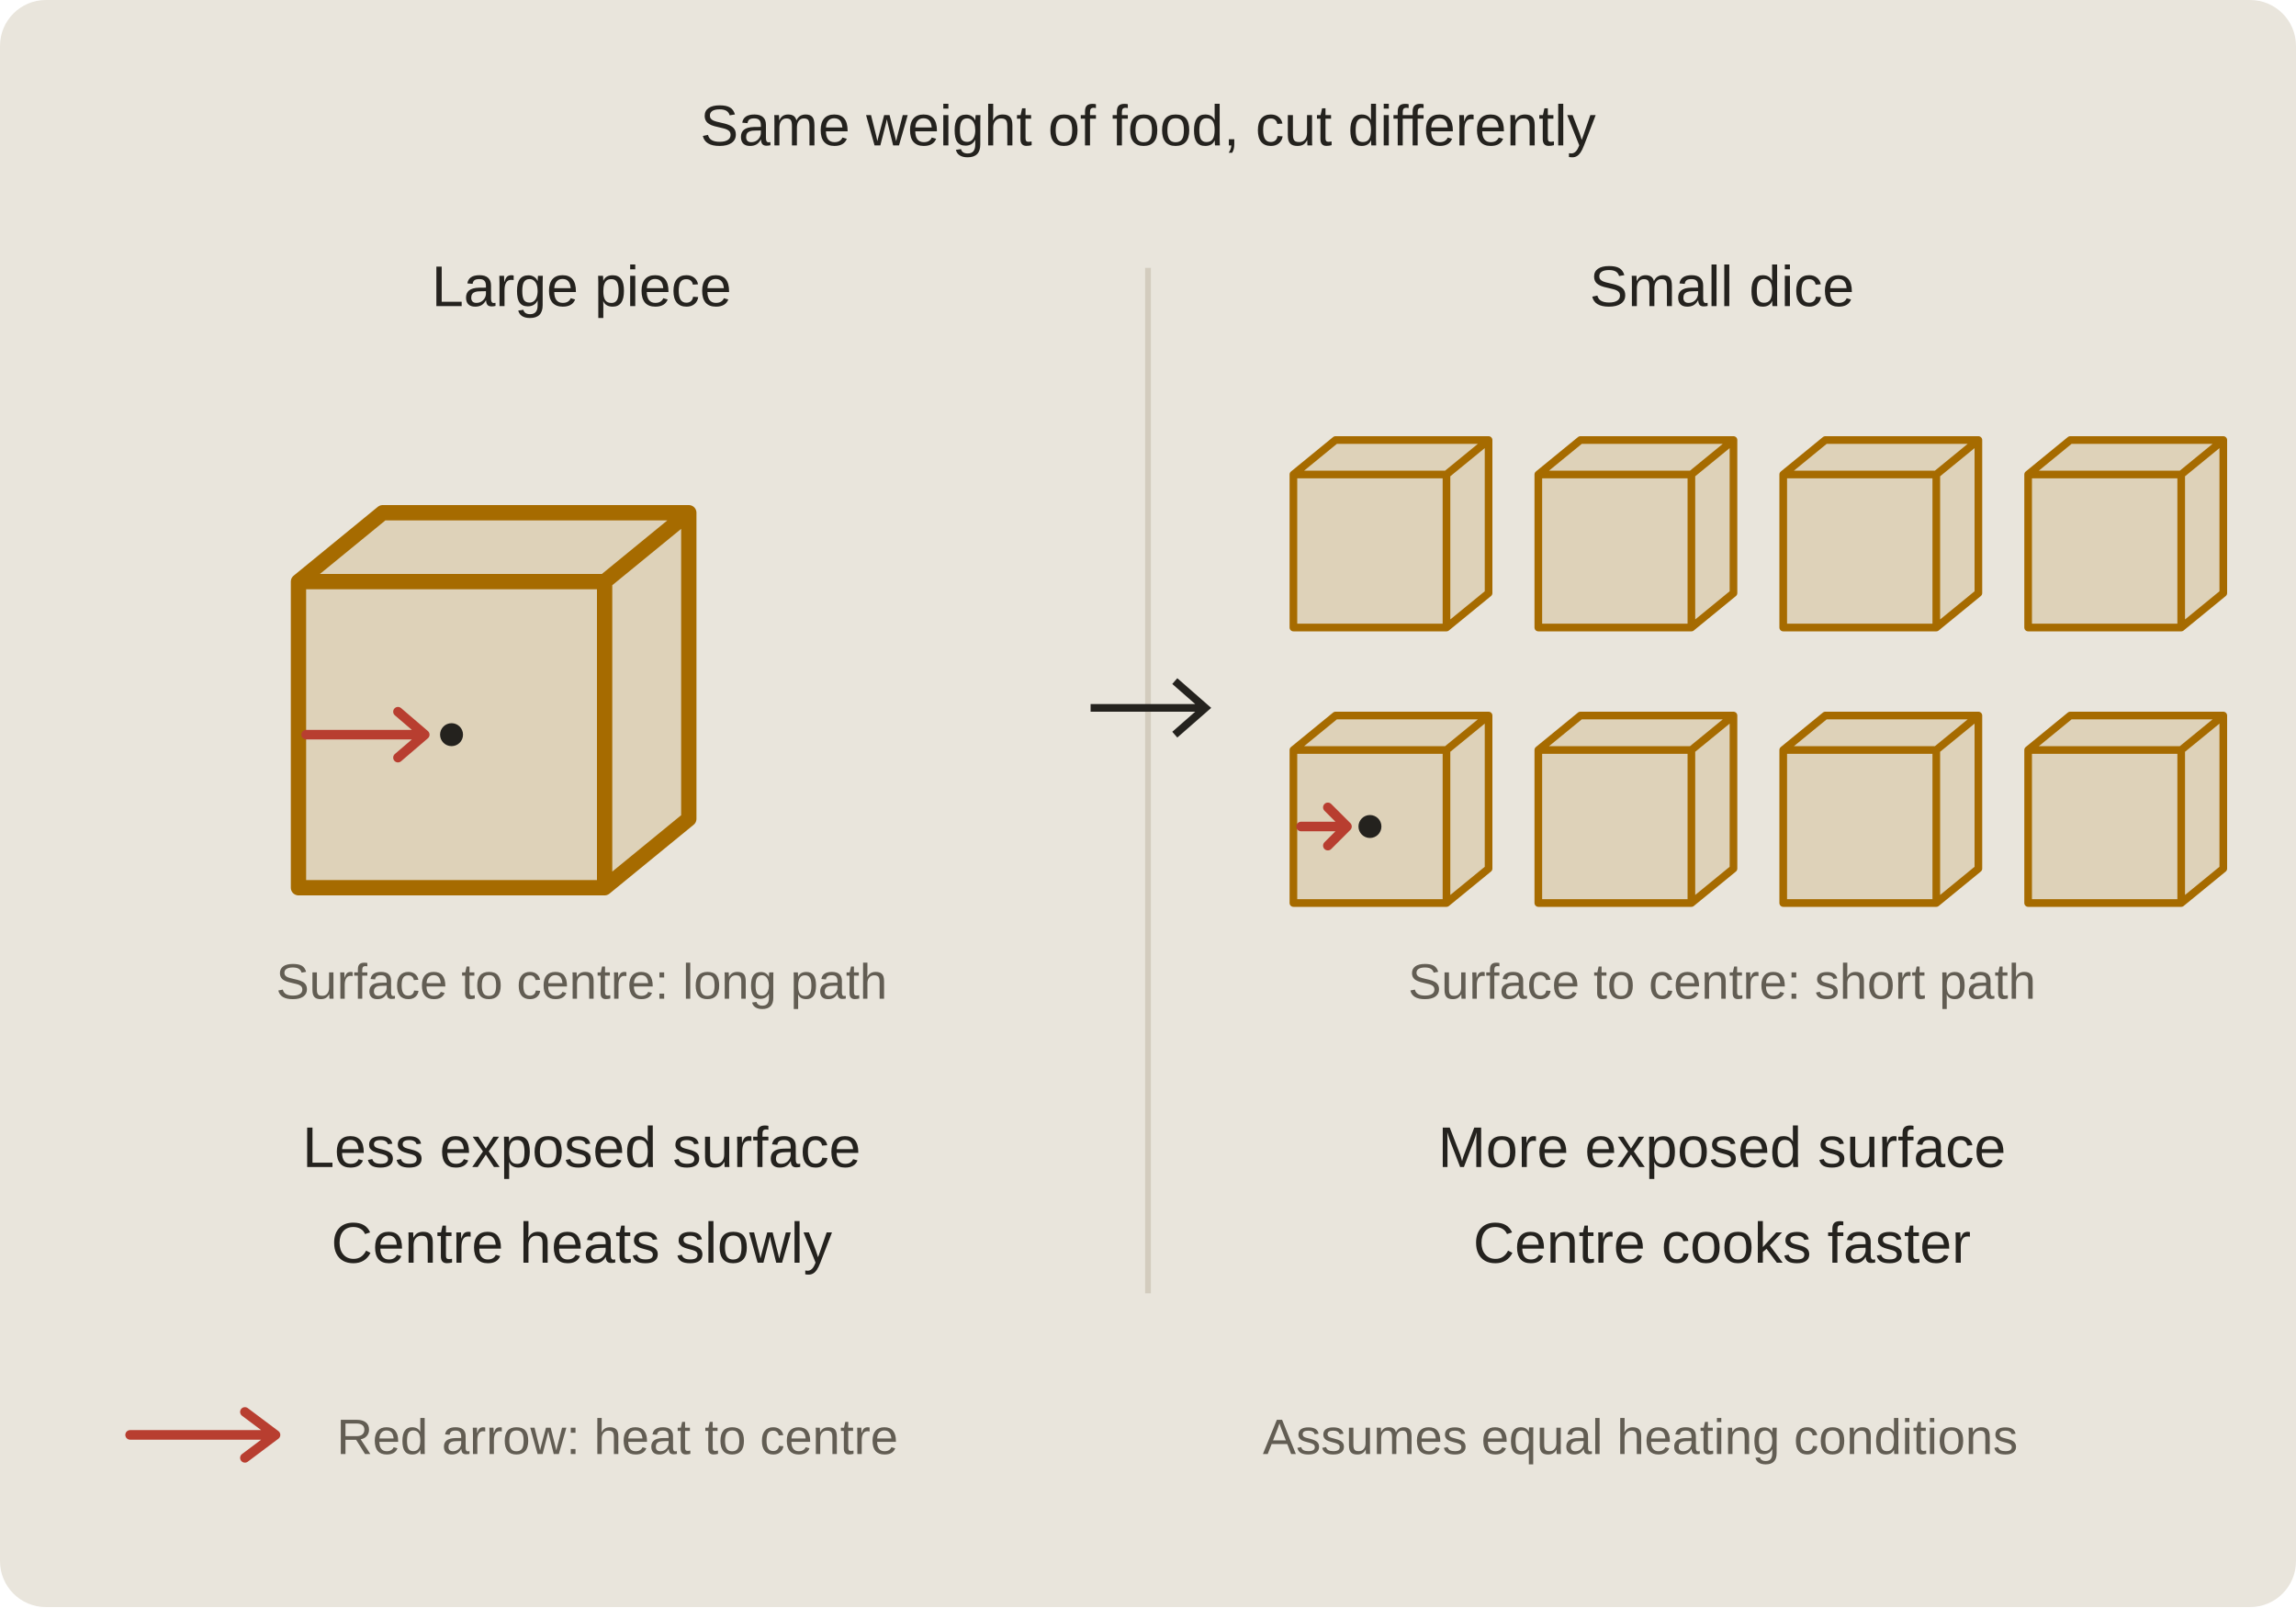
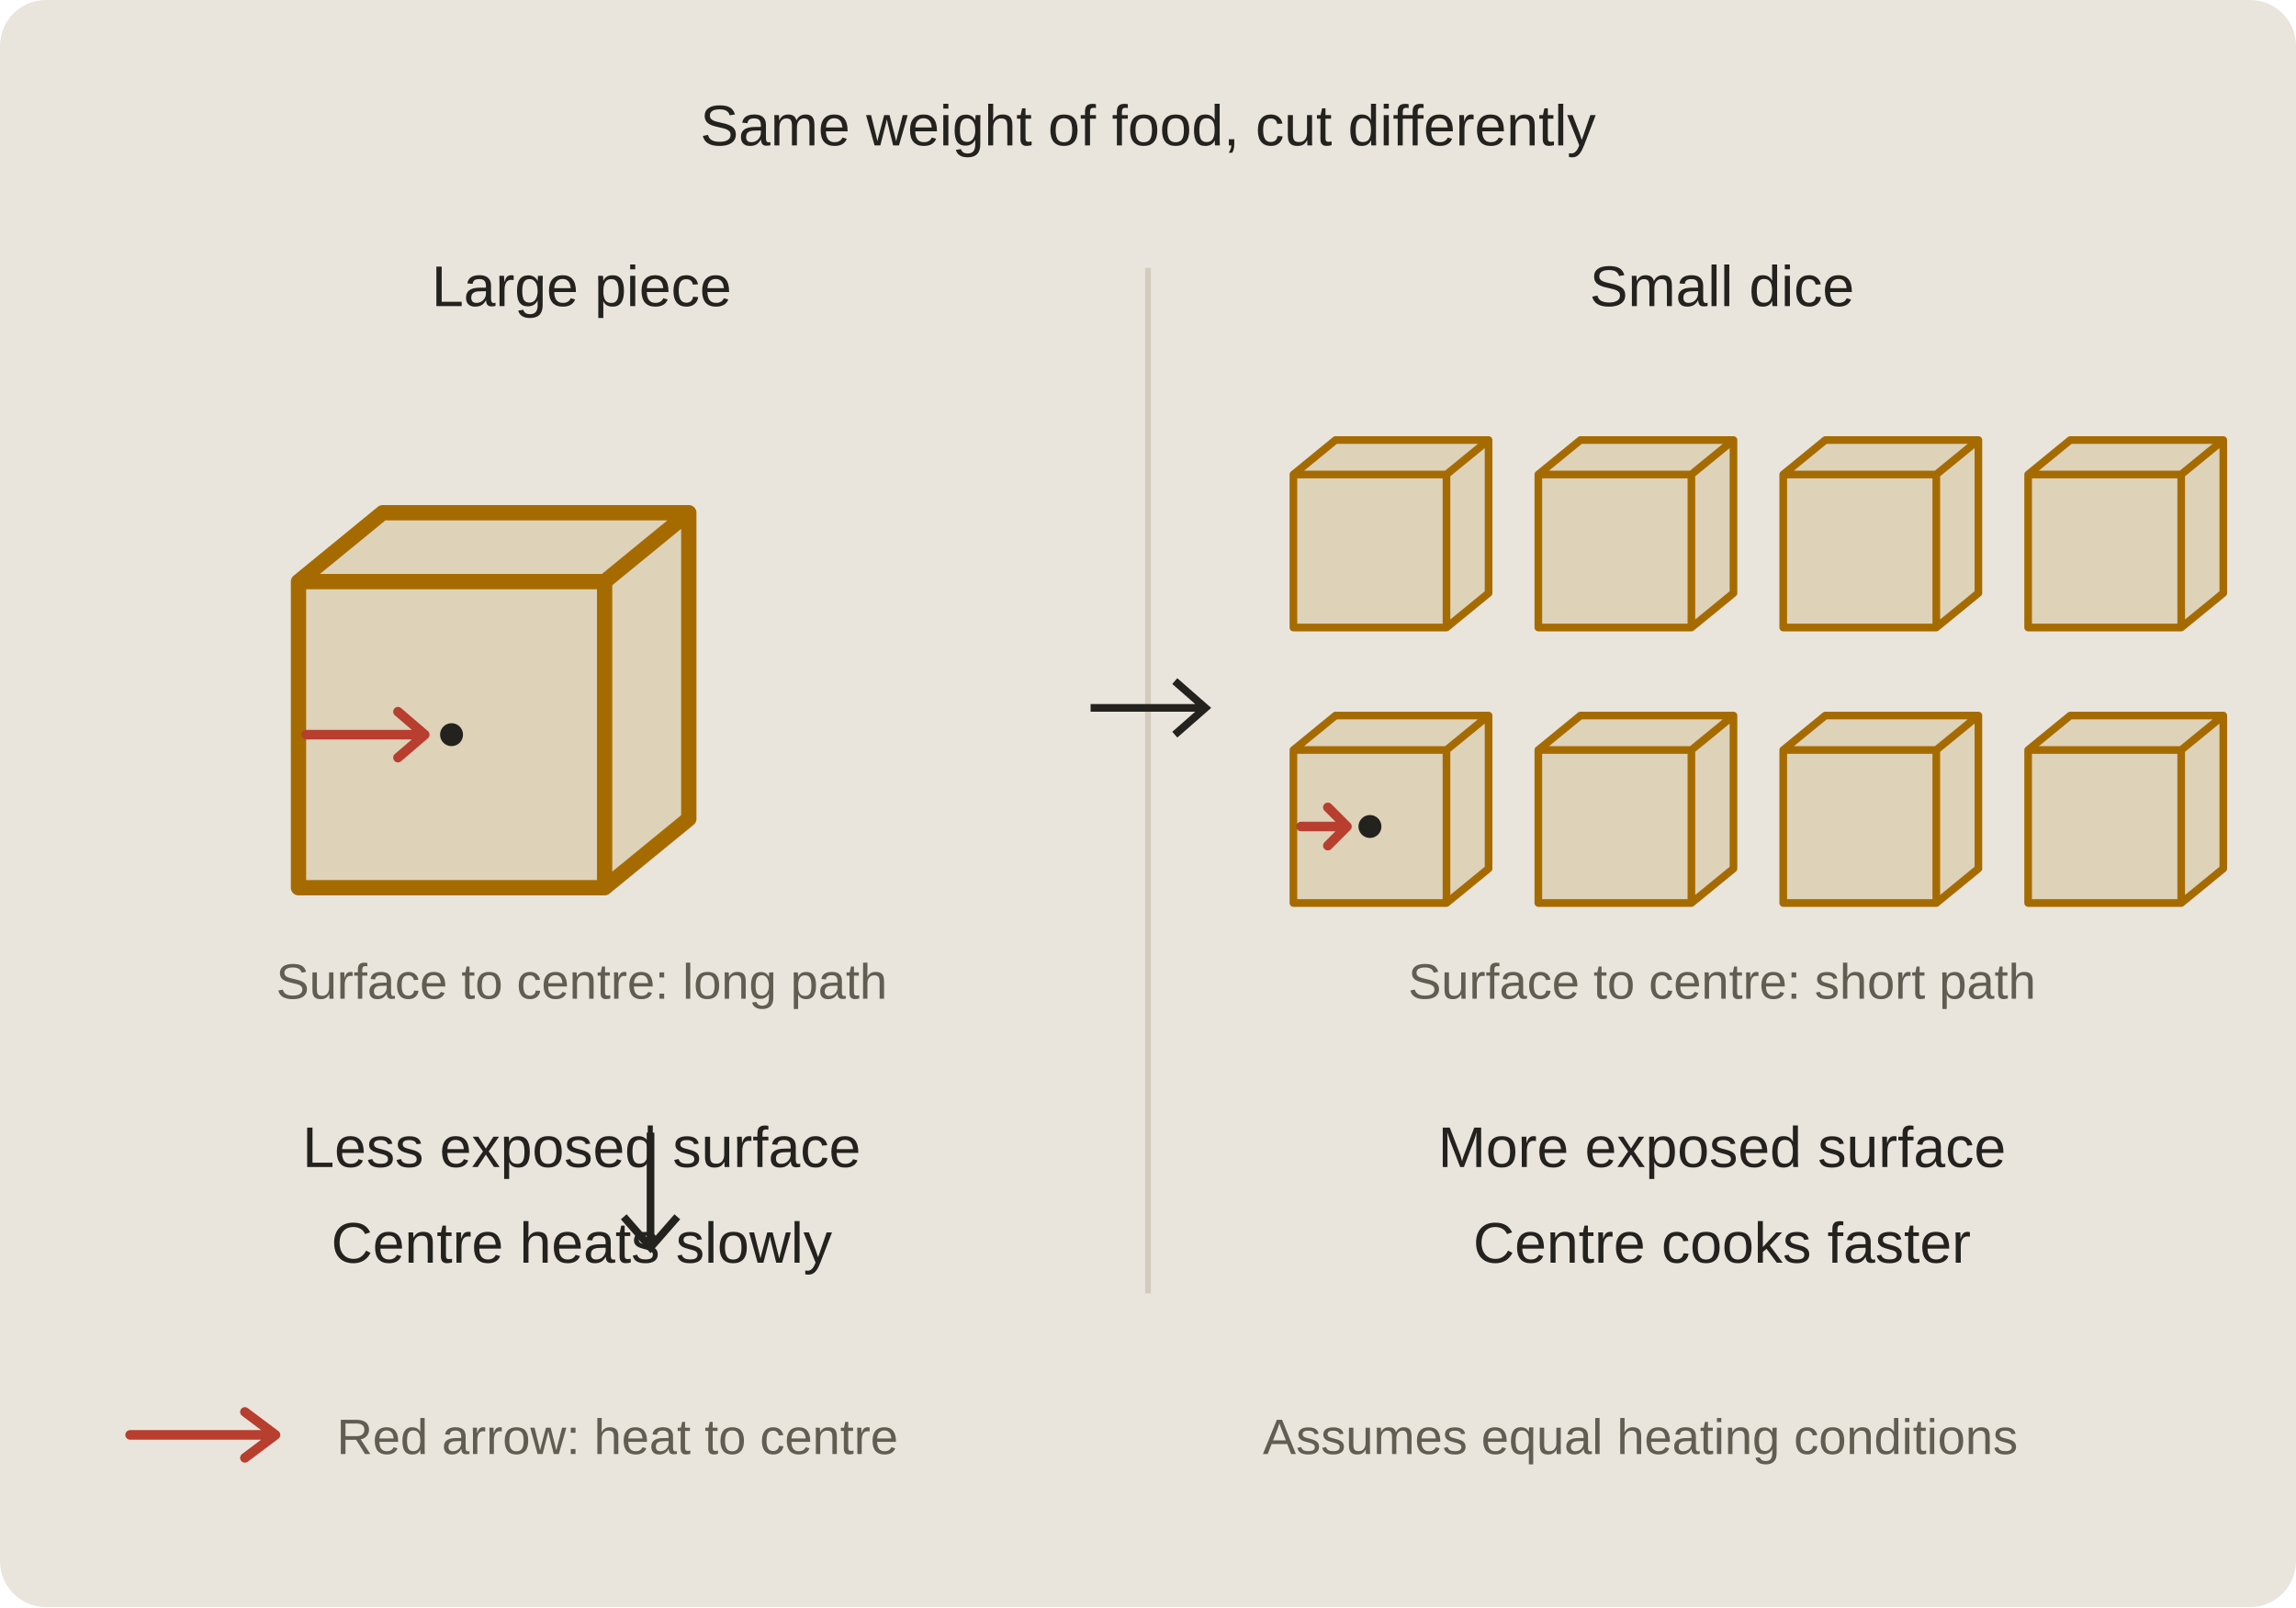
- <svg xmlns="http://www.w3.org/2000/svg" viewBox="0 0 600 420" role="img" aria-labelledby="t d">
+ <svg xmlns="http://www.w3.org/2000/svg" viewBox="0 0 600 420" role="img" aria-labelledby="t d" data-narrow="340 620">
  <style>
    .bg { fill: var(--surface, #e9e5dc); }
    .label { font: 15px "Helvetica Neue", Arial, "Source Han Sans SC", sans-serif; fill: var(--text, #24221e); }
    .muted { fill: var(--muted, #625d53); font-size: 13px; }
    .food { fill: var(--accent-yellow, #a66b00); fill-opacity: .16; stroke: var(--accent-yellow, #a66b00); stroke-width: 2; stroke-linejoin: round; }
    .heat { stroke: var(--primary, #b83e30); stroke-width: 2.5; fill: none; stroke-linecap: round; stroke-linejoin: round; }
    .center { fill: var(--text, #24221e); }
    .guide { stroke: var(--border, #d3ccbe); stroke-width: 1.5; }
    .arrow { stroke: var(--text, #24221e); stroke-width: 2; fill: none; }
  </style>
  <defs>
    <g id="cube">
      <path class="food" d="M0 0 L11 -9 H51 V31 L40 40 H0 Z M0 0 H40 V40 M40 0 L51 -9" />
    </g>
  </defs>
  <rect class="bg" width="600" height="420" rx="12" />
-   <text class="label" x="300" y="38" text-anchor="middle">Same weight of food, cut differently</text>
-   <line class="guide" x1="300" y1="70" x2="300" y2="338" />
-   <text class="label" x="152" y="80" text-anchor="middle">Large piece</text>
-   <text class="label" x="450" y="80" text-anchor="middle">Small dice</text>
-   <use href="#cube" transform="translate(78 152) scale(2)" />
-   <circle class="center" cx="118" cy="192" r="3" />
-   <path class="heat" d="M80 192 H111 M104 186 L111 192 L104 198" />
-   <text class="label muted" x="152" y="261" text-anchor="middle">Surface to centre: long path</text>
-   <use href="#cube" x="338" y="124" />
-   <use href="#cube" x="402" y="124" />
-   <use href="#cube" x="466" y="124" />
-   <use href="#cube" x="530" y="124" />
-   <use href="#cube" x="338" y="196" />
-   <use href="#cube" x="402" y="196" />
-   <use href="#cube" x="466" y="196" />
-   <use href="#cube" x="530" y="196" />
-   <circle class="center" cx="358" cy="216" r="3" />
-   <path class="heat" d="M340 216 H352 M347 211 L352 216 L347 221" />
-   <text class="label muted" x="450" y="261" text-anchor="middle">Surface to centre: short path</text>
-   <path class="arrow" d="M285 185 H315 M307 178 L315 185 L307 192" />
-   <text class="label" x="152" y="305" text-anchor="middle">Less exposed surface</text>
-   <text class="label" x="152" y="330" text-anchor="middle">Centre heats slowly</text>
-   <text class="label" x="450" y="305" text-anchor="middle">More exposed surface</text>
-   <text class="label" x="450" y="330" text-anchor="middle">Centre cooks faster</text>
-   <path class="heat" d="M34 375 H72 M64 369 L72 375 L64 381" />
-   <text class="label muted" x="88" y="380">Red arrow: heat to centre</text>
-   <text class="label muted" x="330" y="380">Assumes equal heating conditions</text>
+   <g class="lead">
+     <text class="label" x="300" y="38" text-anchor="middle">Same weight of food, cut differently</text>
+   </g>
+   <line class="guide wide-only" x1="300" y1="70" x2="300" y2="338" />
+   <g class="panel" data-narrow="18 -50">
+     <text class="label" x="152" y="80" text-anchor="middle">Large piece</text>
+     <use href="#cube" transform="translate(78 152) scale(2)" />
+     <circle class="center" cx="118" cy="192" r="3" />
+     <path class="heat" d="M80 192 H111 M104 186 L111 192 L104 198" />
+     <text class="label muted" x="152" y="261" text-anchor="middle">Surface to centre: long path</text>
+     <text class="label" x="152" y="305" text-anchor="middle">Less exposed surface</text>
+     <text class="label" x="152" y="330" text-anchor="middle">Centre heats slowly</text>
+   </g>
+   <g class="panel" data-narrow="-280 272">
+     <text class="label" x="450" y="80" text-anchor="middle">Small dice</text>
+     <use href="#cube" x="338" y="124" />
+     <use href="#cube" x="402" y="124" />
+     <use href="#cube" x="466" y="124" />
+     <use href="#cube" x="530" y="124" />
+     <use href="#cube" x="338" y="196" />
+     <use href="#cube" x="402" y="196" />
+     <use href="#cube" x="466" y="196" />
+     <use href="#cube" x="530" y="196" />
+     <circle class="center" cx="358" cy="216" r="3" />
+     <path class="heat" d="M340 216 H352 M347 211 L352 216 L347 221" />
+     <text class="label muted" x="450" y="261" text-anchor="middle">Surface to centre: short path</text>
+     <text class="label" x="450" y="305" text-anchor="middle">More exposed surface</text>
+     <text class="label" x="450" y="330" text-anchor="middle">Centre cooks faster</text>
+   </g>
+   <path class="arrow wide-only" d="M285 185 H315 M307 178 L315 185 L307 192" />
+   <g class="narrow-only">
+     <path class="arrow" d="M170 296 V326 M163 318 L170 326 L177 318" />
+   </g>
+   <g class="notes">
+     <g>
+       <g class="key" data-key="30 366 46 18">
+         <path class="heat" d="M34 375 H72 M64 369 L72 375 L64 381" />
+       </g>
+       <text class="label muted" x="88" y="380">Red arrow: heat to centre</text>
+     </g>
+     <text class="label muted" x="330" y="380">Assumes equal heating conditions</text>
+   </g>
</svg>
